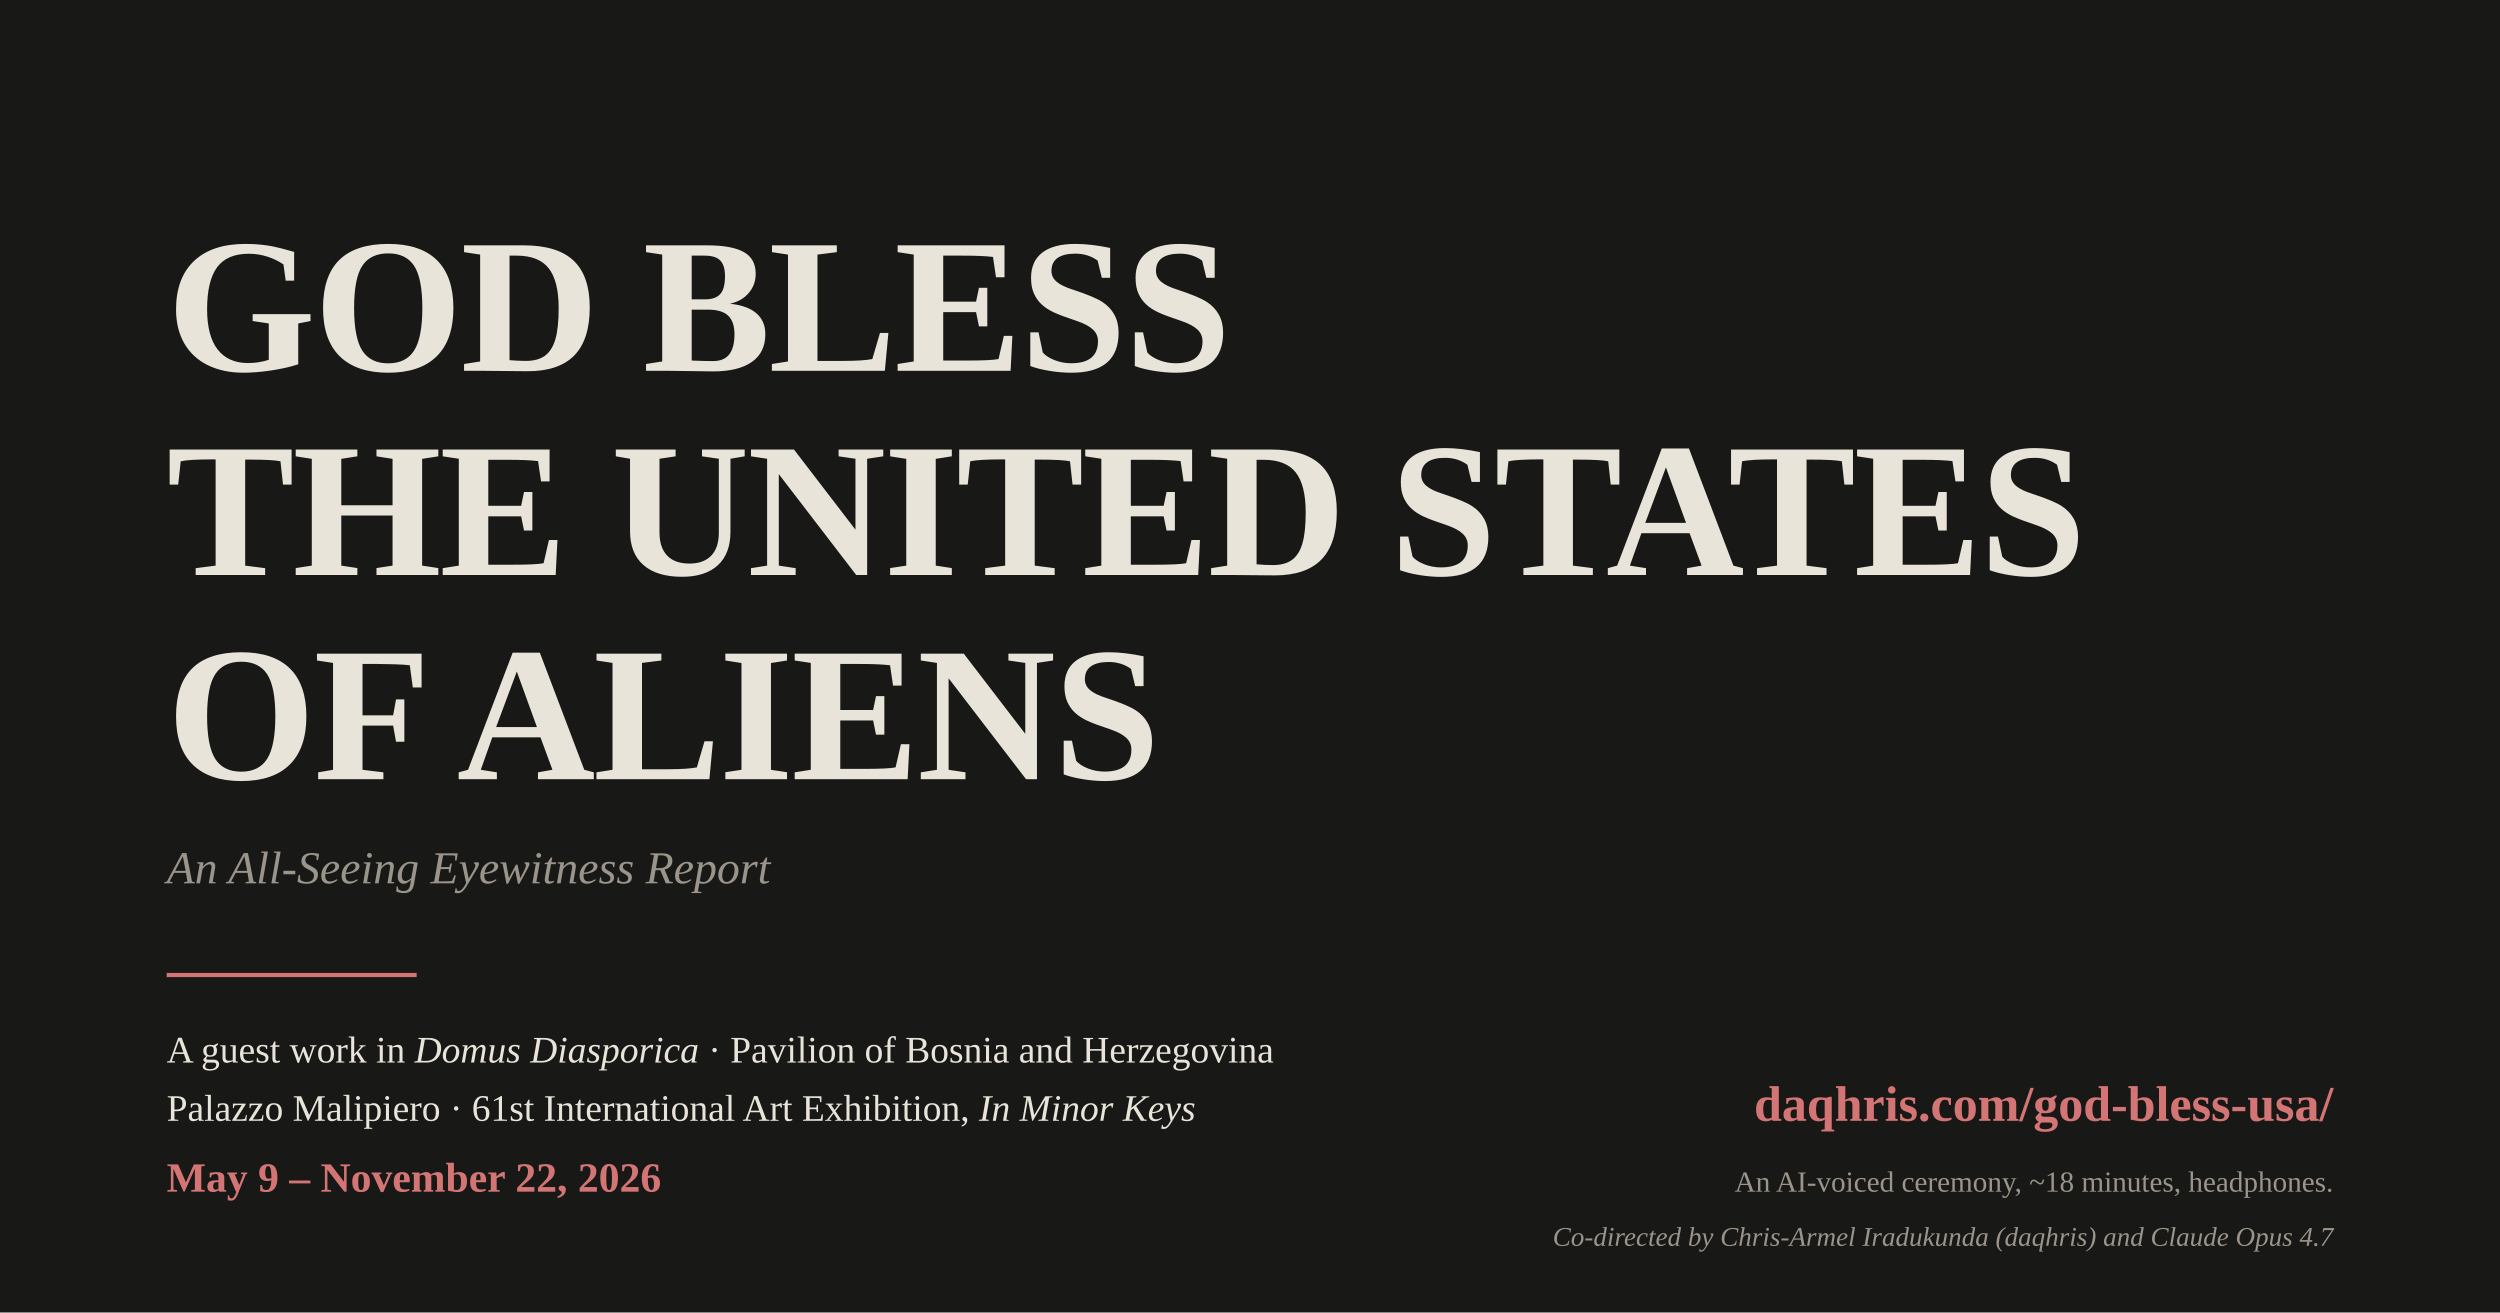
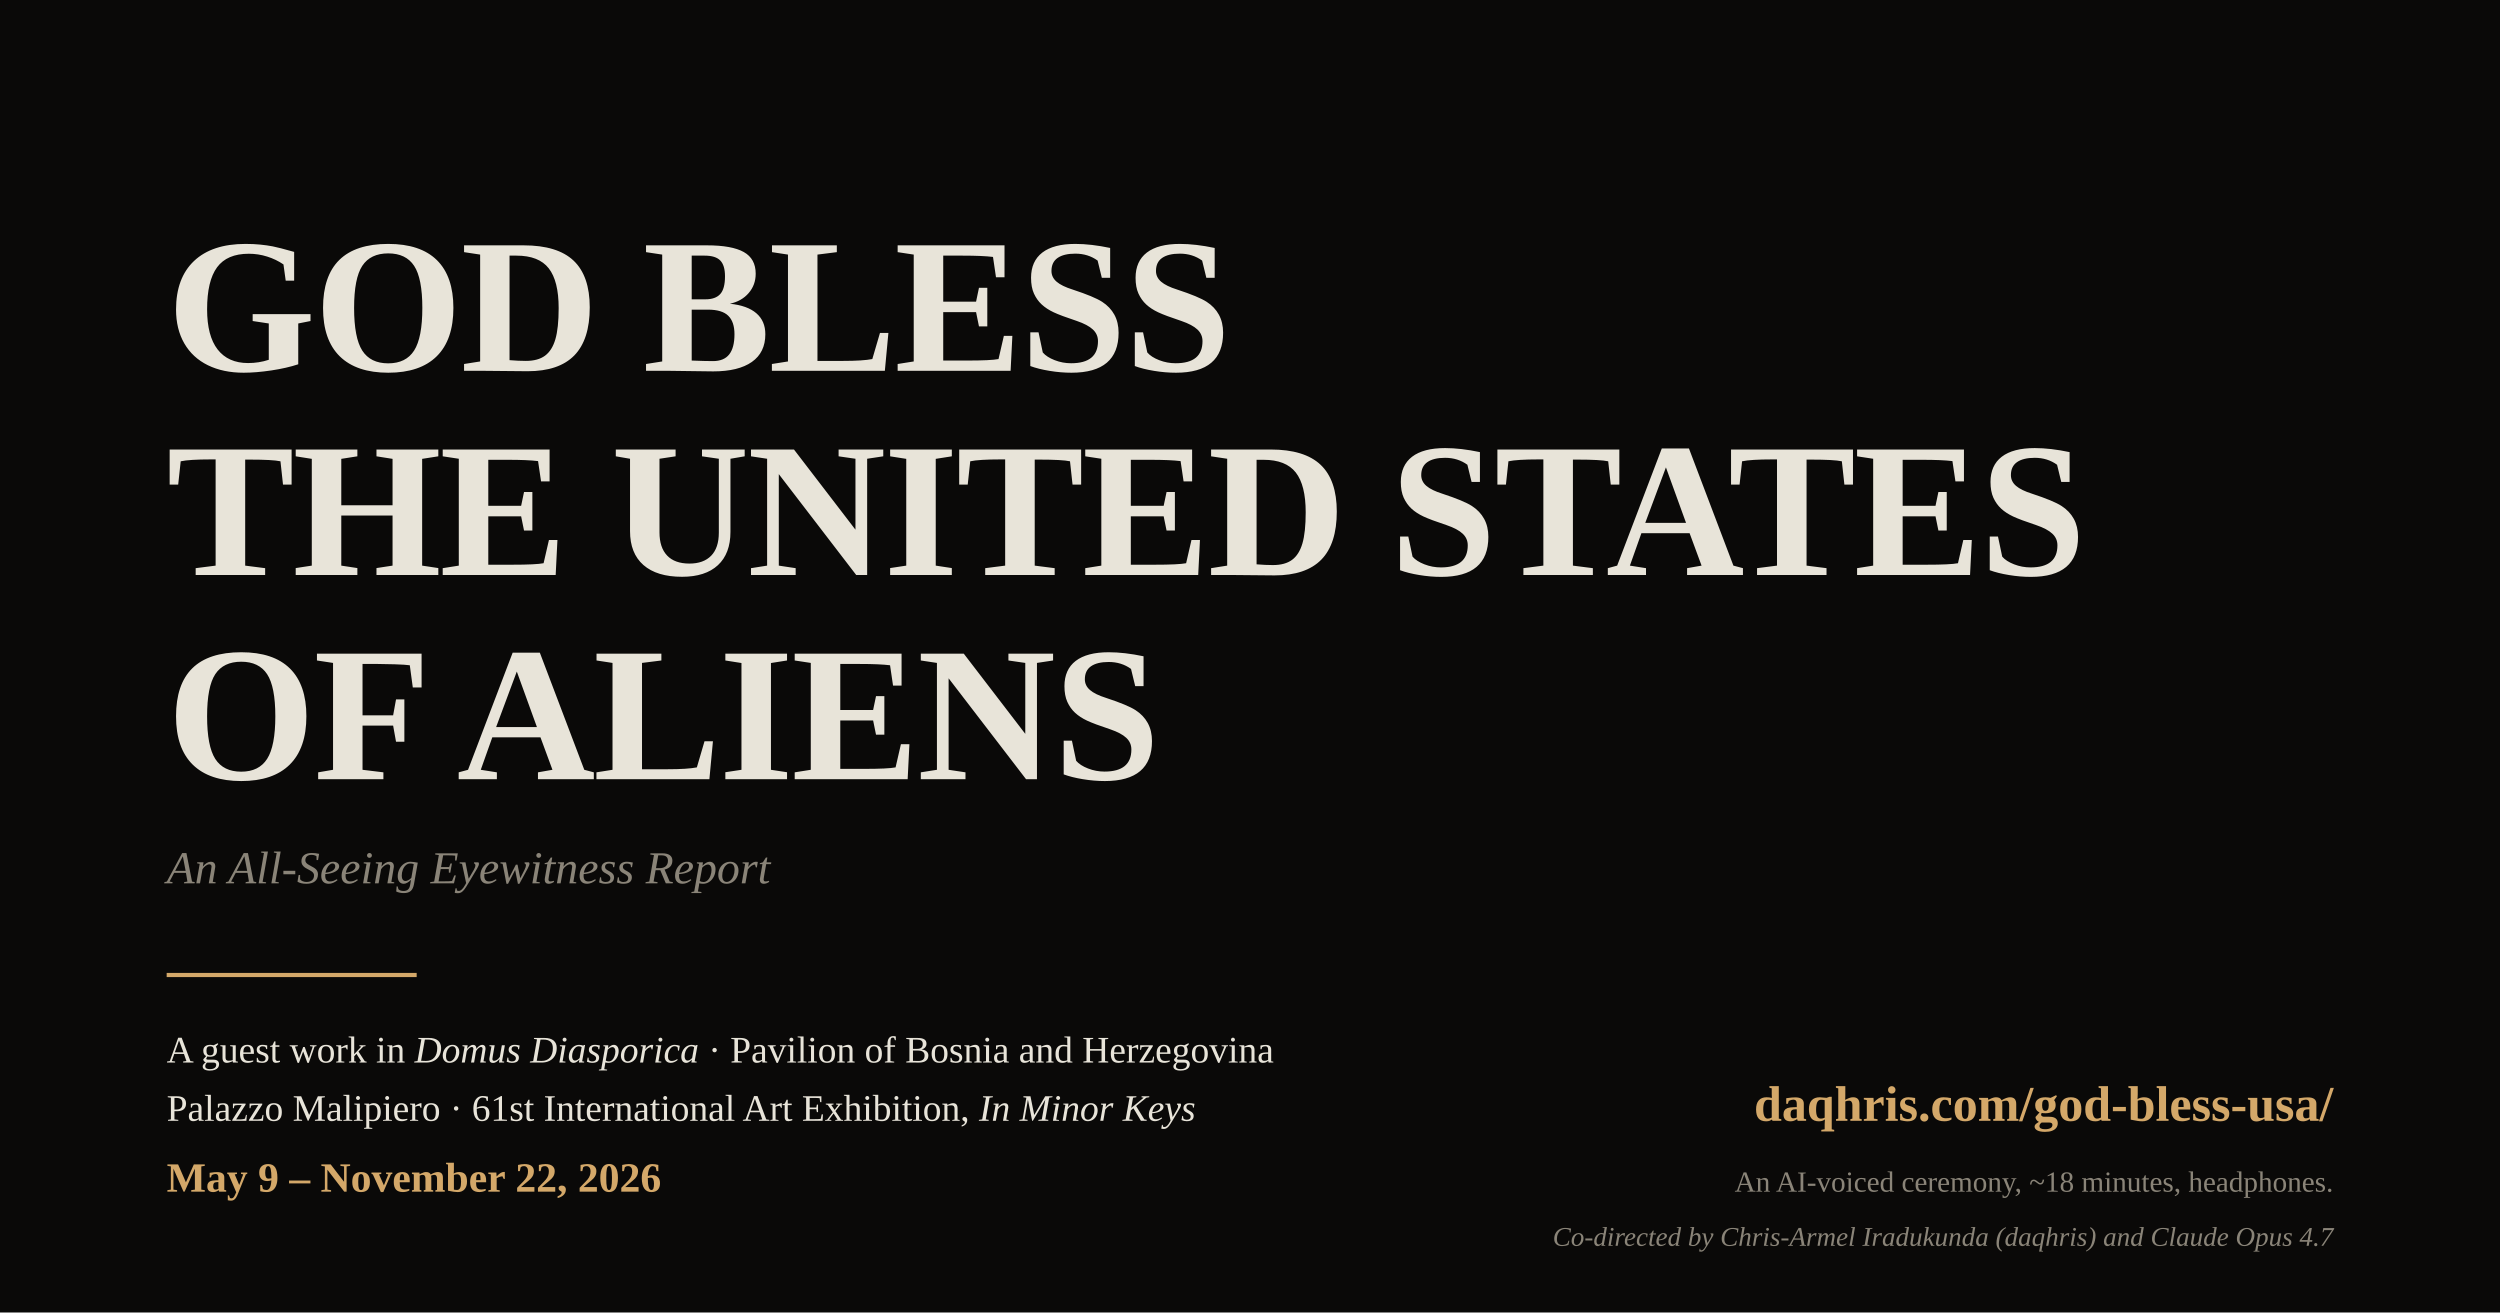
<svg xmlns="http://www.w3.org/2000/svg" viewBox="0 0 1200 630" width="1200" height="630" font-family="Georgia, 'Times New Roman', serif">
-   <rect width="1200" height="630" fill="#181816" />
+   <rect width="1200" height="630" fill="#0a0908" />
  <g fill="#e8e4d9">
    <text x="80" y="178" font-size="92" font-weight="600" letter-spacing="-1">GOD BLESS</text>
    <text x="80" y="276" font-size="92" font-weight="600" letter-spacing="-1">THE UNITED STATES</text>
    <text x="80" y="374" font-size="92" font-weight="600" letter-spacing="-1">OF ALIENS</text>
  </g>
-   <text x="80" y="424" font-size="22" font-style="italic" fill="#9a948a">
+   <text x="80" y="424" font-size="22" font-style="italic" fill="#8a8478">
    An All-Seeing Eyewitness Report
  </text>
-   <line x1="80" y1="468" x2="200" y2="468" stroke="#d47575" stroke-width="2" />
+   <line x1="80" y1="468" x2="200" y2="468" stroke="#d4a869" stroke-width="2" />
  <g fill="#e8e4d9">
    <text x="80" y="510" font-size="18">
      A guest work in <tspan font-style="italic">Domus Diasporica</tspan>
      · Pavilion of Bosnia and Herzegovina
    </text>
    <text x="80" y="538" font-size="18">
      Palazzo Malipiero · 61st International Art Exhibition,
      <tspan font-style="italic">In Minor Keys</tspan>
    </text>
    <text x="80" y="572" font-size="20" font-weight="600">
-       <tspan fill="#d47575">May 9 – November 22, 2026</tspan>
+       <tspan fill="#d4a869">May 9 – November 22, 2026</tspan>
    </text>
  </g>
  <g text-anchor="end">
-     <text x="1120" y="538" font-size="24" font-weight="600" fill="#d47575">
+     <text x="1120" y="538" font-size="24" font-weight="600" fill="#d4a869">
      daqhris.com/god-bless-usa/
    </text>
-     <text x="1120" y="572" font-size="14" fill="#9a948a">
+     <text x="1120" y="572" font-size="14" fill="#8a8478">
      An AI-voiced ceremony, ~18 minutes, headphones.
    </text>
-     <text x="1120" y="598" font-size="13" font-style="italic" fill="#9a948a">
+     <text x="1120" y="598" font-size="13" font-style="italic" fill="#8a8478">
      Co-directed by Chris-Armel Iradukunda (daqhris) and Claude Opus 4.7
    </text>
  </g>
</svg>
